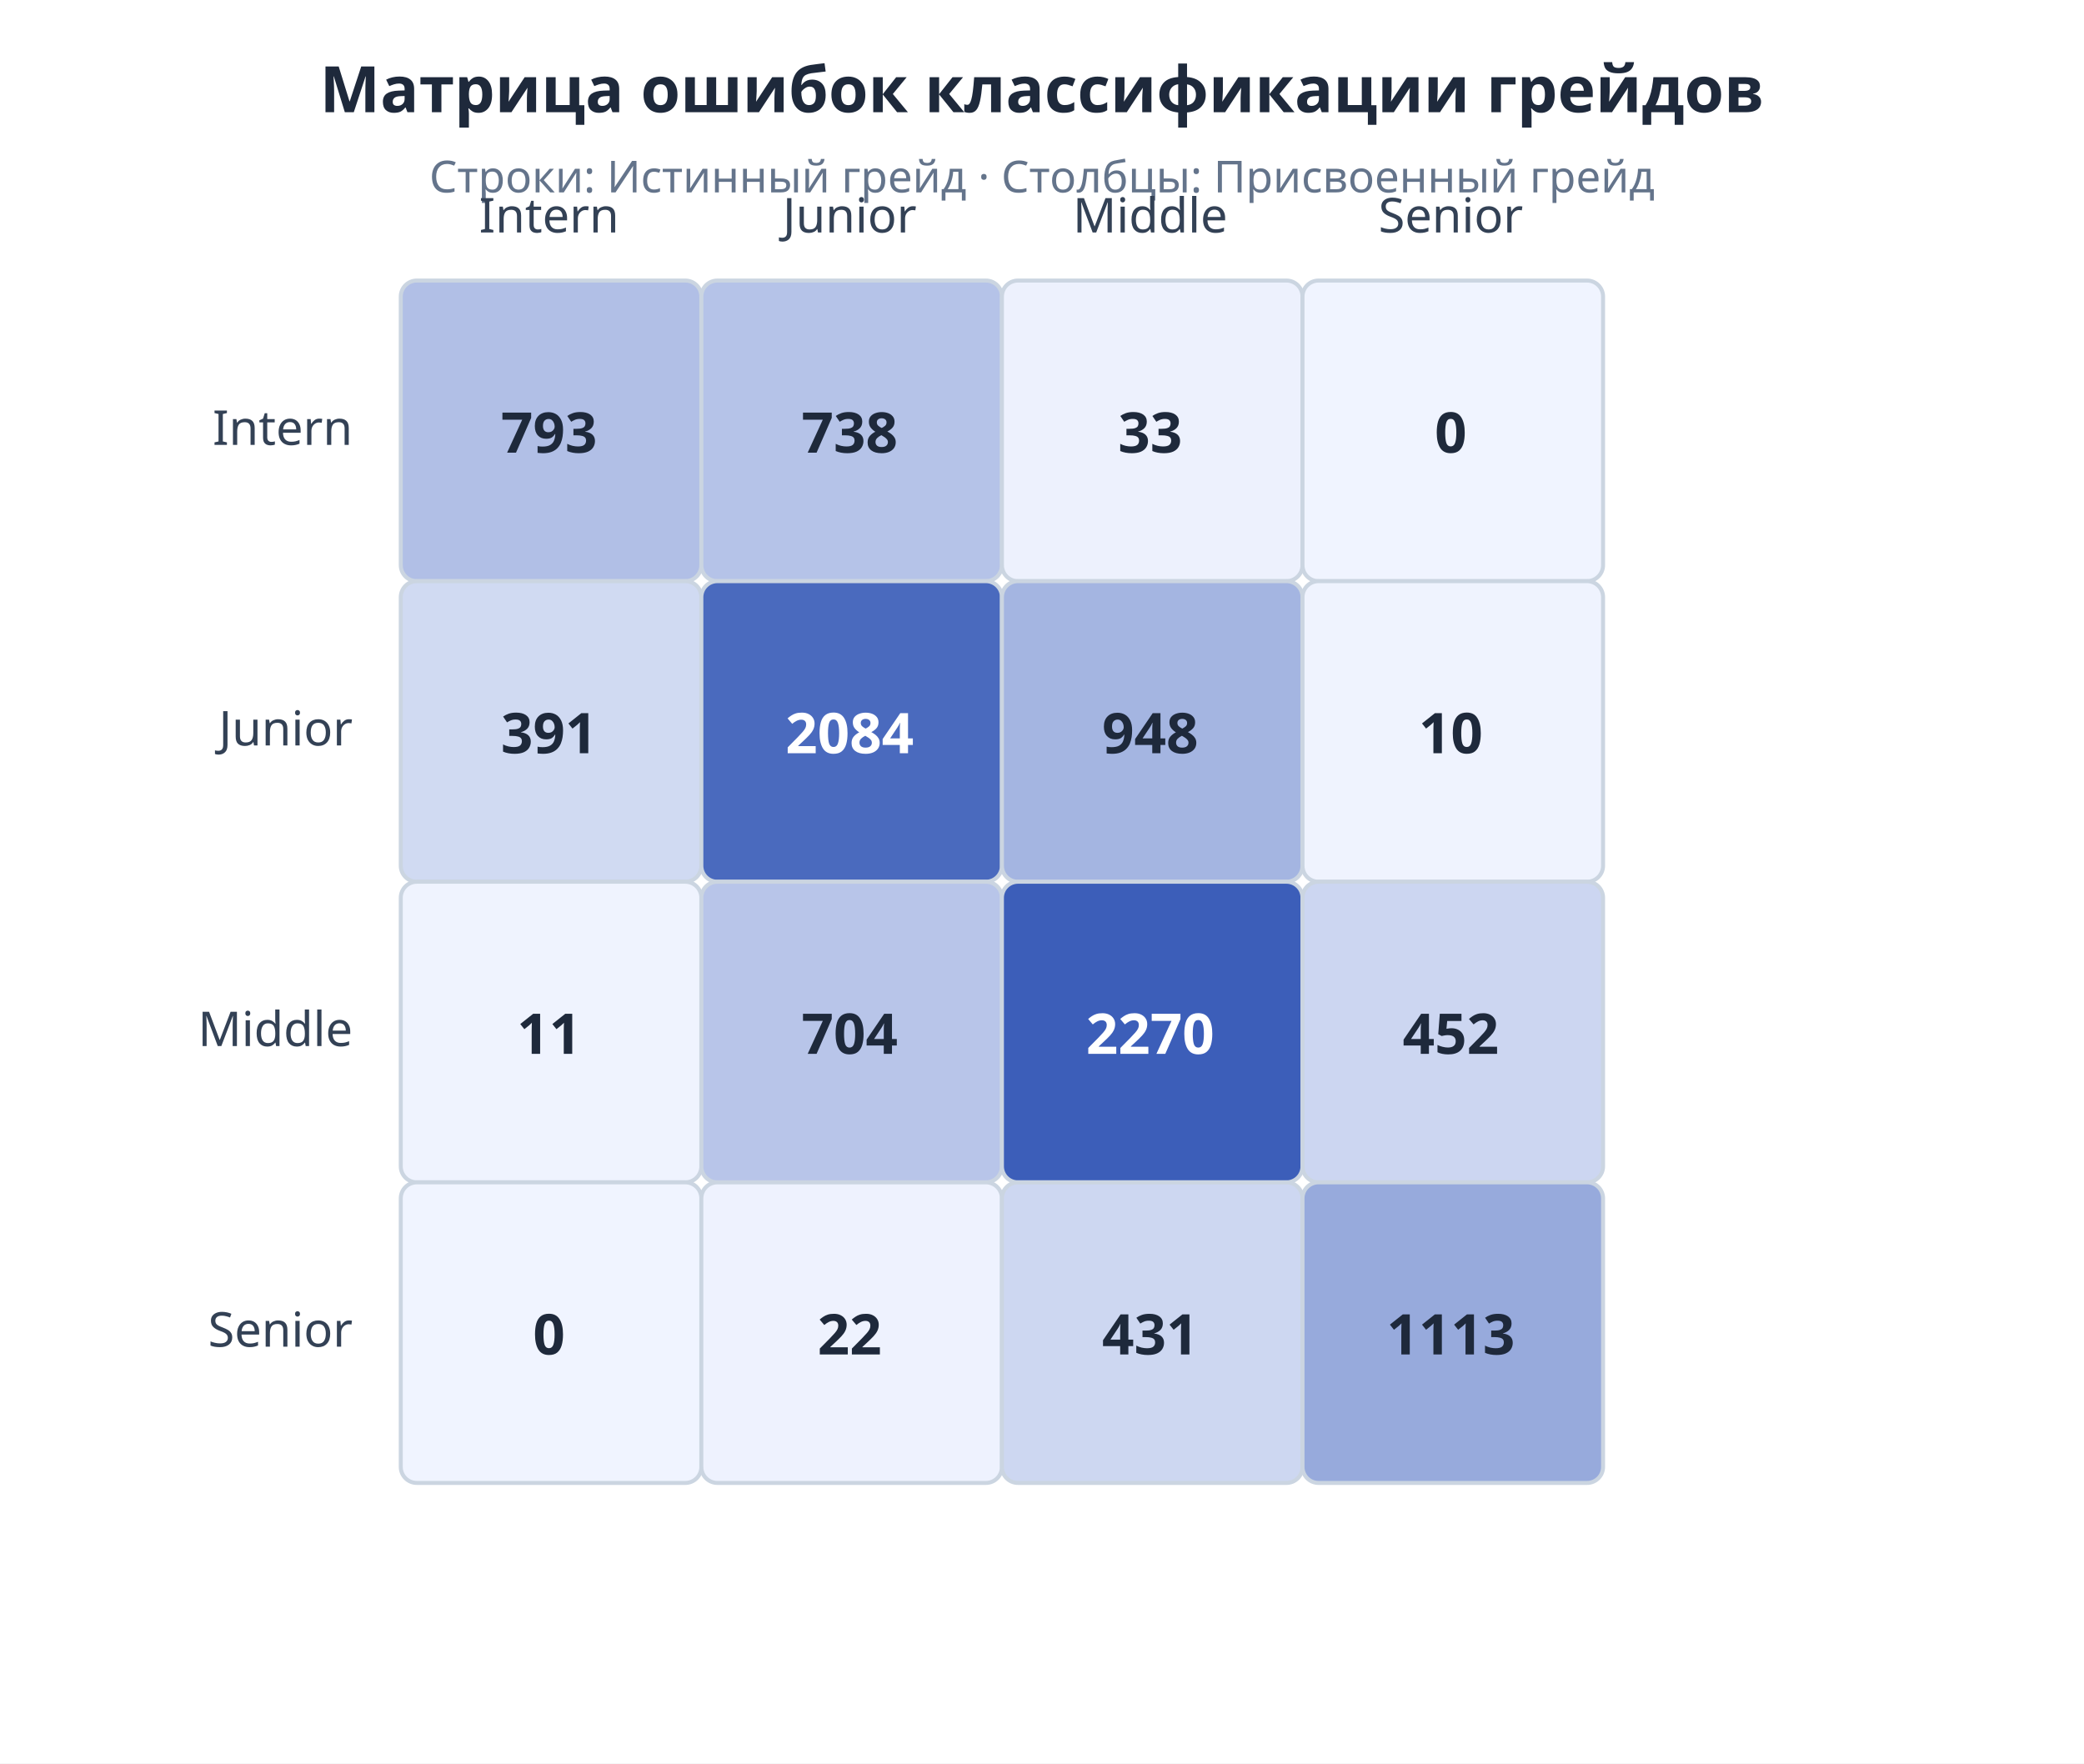
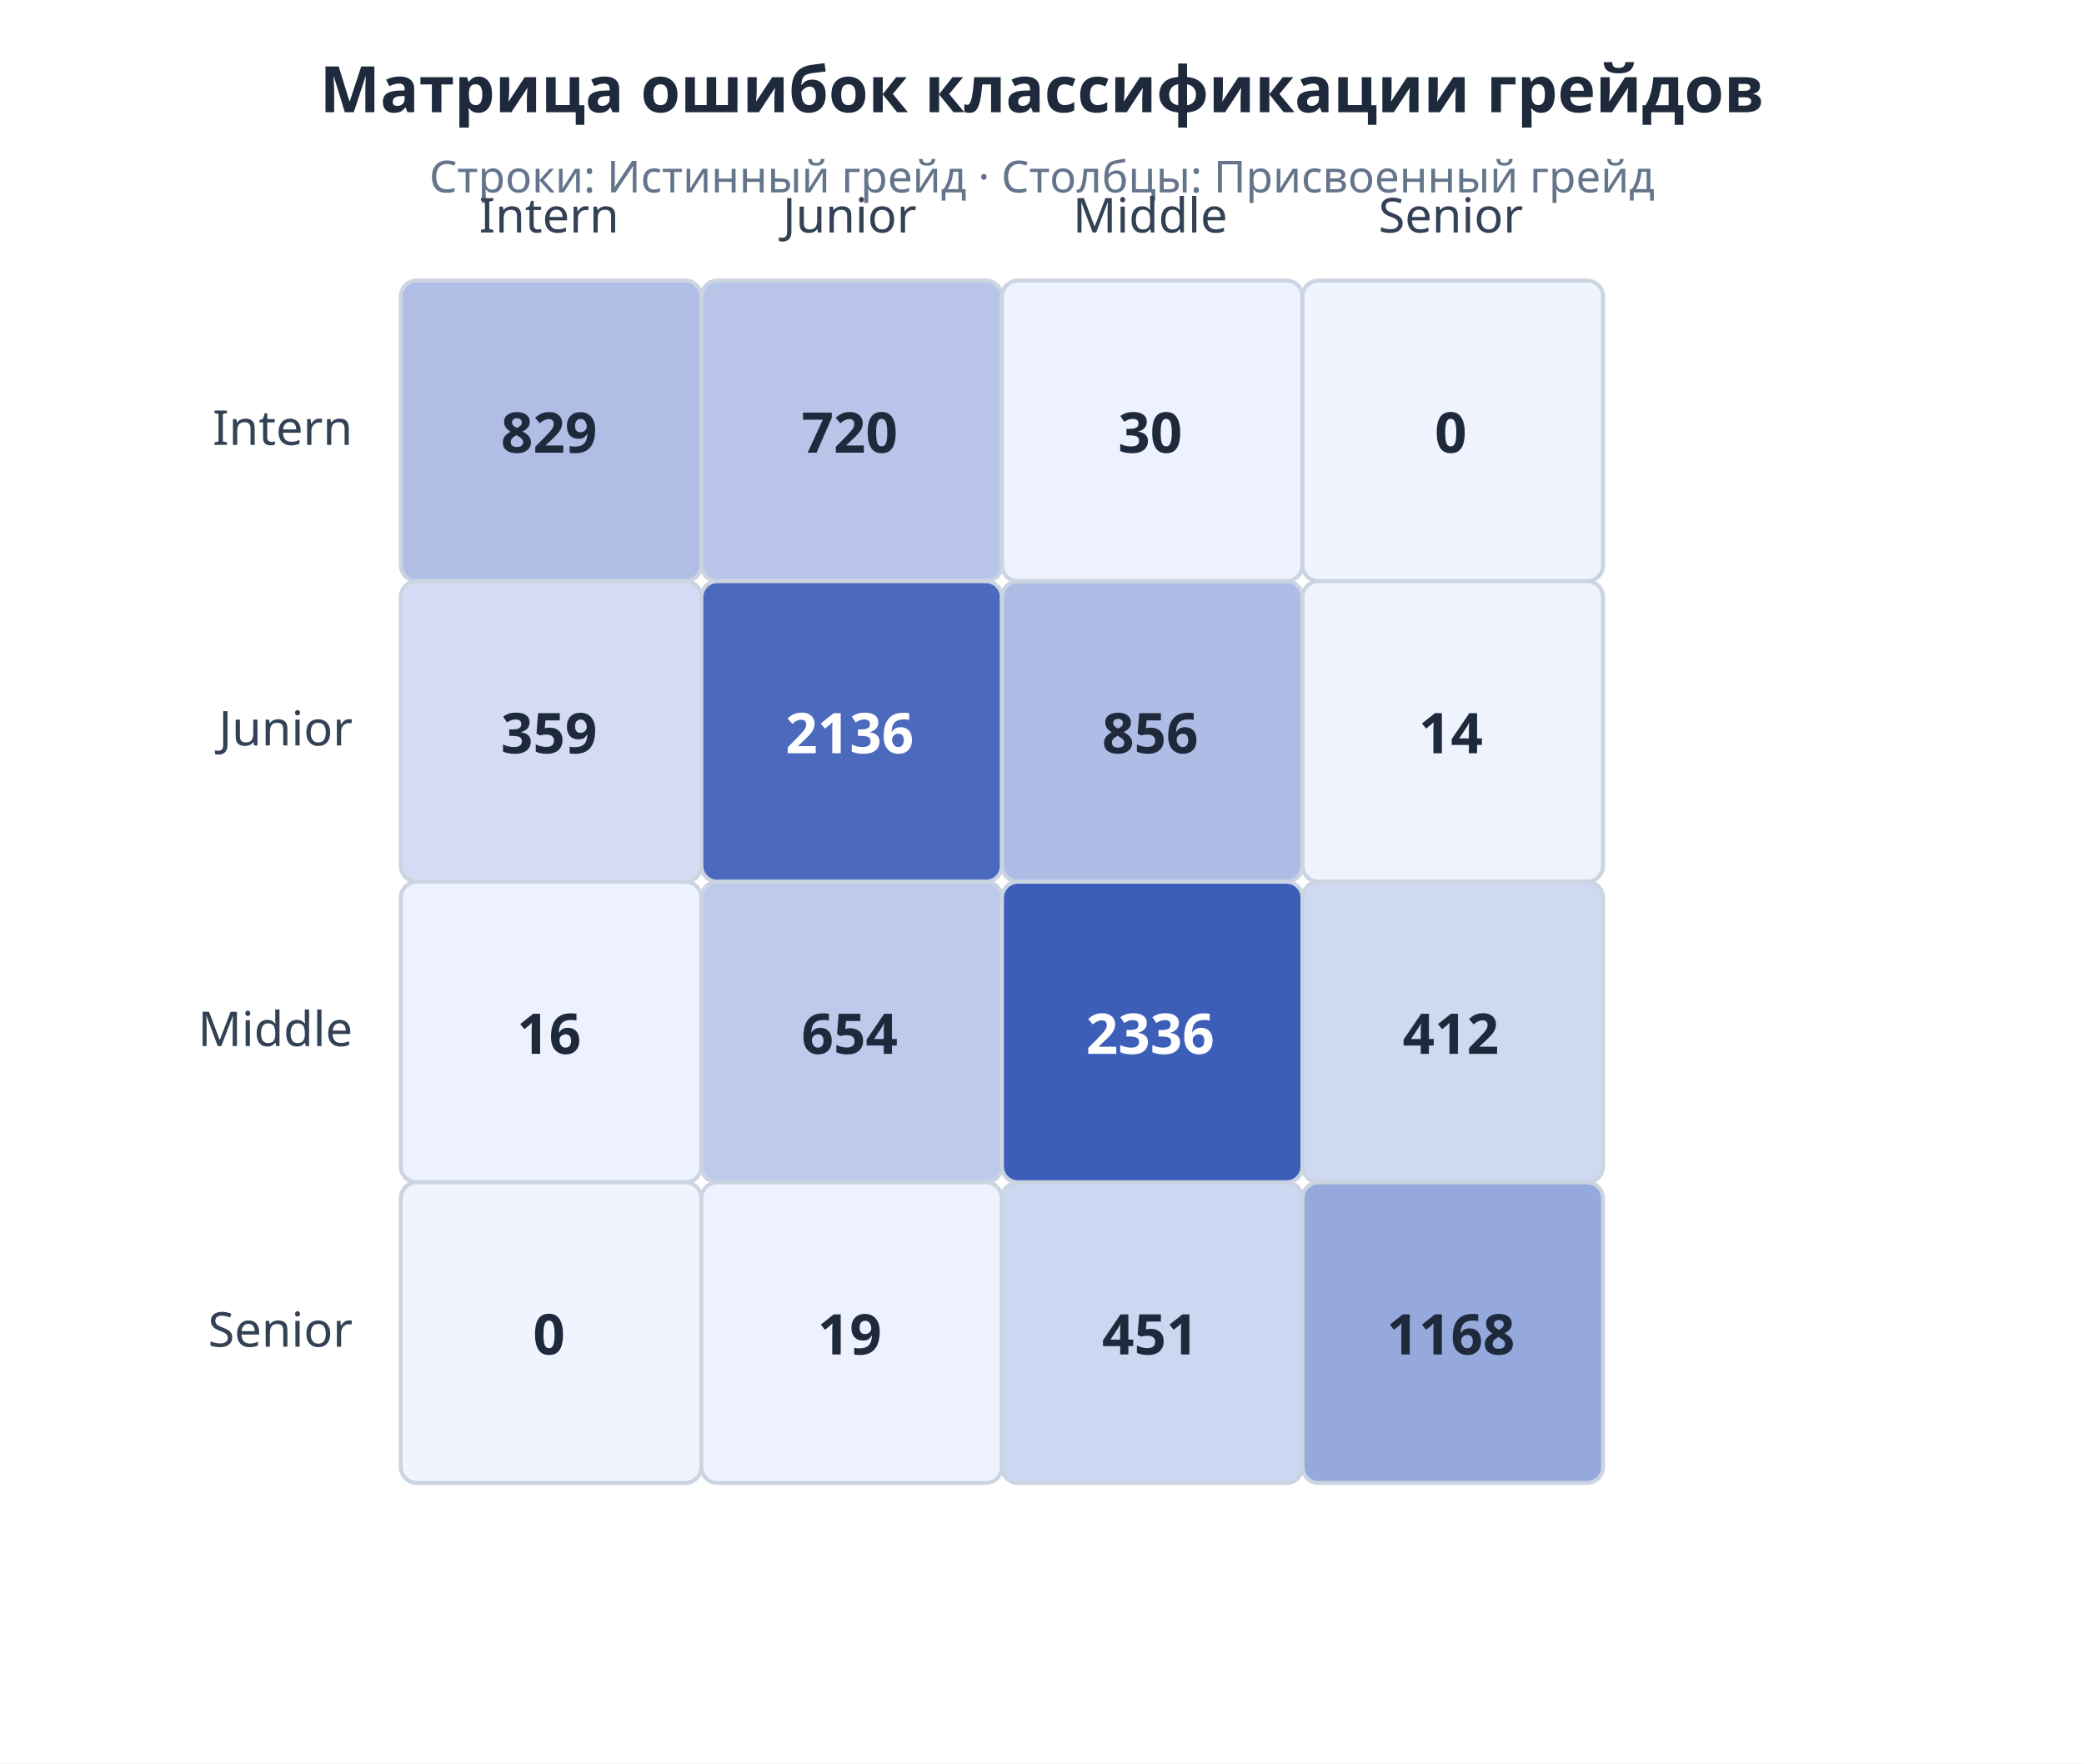
<svg xmlns="http://www.w3.org/2000/svg" viewBox="0 0 520 440" width="520" height="440">
  <rect width="100%" height="100%" fill="#ffffff" />
  <style>
    .title { font-family: system-ui, sans-serif; font-size: 16px; font-weight: bold; fill: #1e293b; }
    .subtitle { font-family: system-ui, sans-serif; font-size: 11px; fill: #64748b; }
    .label { font-family: system-ui, sans-serif; font-size: 12px; fill: #334155; }
    .cell-text { font-family: system-ui, sans-serif; font-size: 14px; font-weight: bold; text-anchor: middle; dominant-baseline: middle; }
  </style>
  <text x="260" y="28" text-anchor="middle" class="title">Матрица ошибок классификации грейдов</text>
  <text x="260" y="48" text-anchor="middle" class="subtitle">Строки: Истинный грейд · Столбцы: Присвоенный грейд</text>
  <text x="137" y="58" text-anchor="middle" class="label">Intern</text>
  <text x="212" y="58" text-anchor="middle" class="label">Junior</text>
  <text x="287" y="58" text-anchor="middle" class="label">Middle</text>
  <text x="362" y="58" text-anchor="middle" class="label">Senior</text>
  <text x="88" y="111" text-anchor="end" class="label">Intern</text>
-   <rect x="100" y="70" width="75" height="75" rx="4" fill="rgb(177,191,230)" stroke="#cbd5e1" stroke-width="1" />
-   <text x="137" y="108" fill="#1e293b" class="cell-text">793</text>
-   <rect x="175" y="70" width="75" height="75" rx="4" fill="rgb(181,195,232)" stroke="#cbd5e1" stroke-width="1" />
-   <text x="212" y="108" fill="#1e293b" class="cell-text">738</text>
-   <rect x="250" y="70" width="75" height="75" rx="4" fill="rgb(237,241,253)" stroke="#cbd5e1" stroke-width="1" />
-   <text x="287" y="108" fill="#1e293b" class="cell-text">33</text>
+   <rect x="100" y="70" width="75" height="75" rx="4" fill="rgb(176,190,230)" stroke="#cbd5e1" stroke-width="1" />
+   <text x="137" y="108" fill="#1e293b" class="cell-text">829</text>
+   <rect x="175" y="70" width="75" height="75" rx="4" fill="rgb(184,197,233)" stroke="#cbd5e1" stroke-width="1" />
+   <text x="212" y="108" fill="#1e293b" class="cell-text">720</text>
+   <rect x="250" y="70" width="75" height="75" rx="4" fill="rgb(237,242,254)" stroke="#cbd5e1" stroke-width="1" />
+   <text x="287" y="108" fill="#1e293b" class="cell-text">30</text>
  <rect x="325" y="70" width="75" height="75" rx="4" fill="rgb(240,244,255)" stroke="#cbd5e1" stroke-width="1" />
  <text x="362" y="108" fill="#1e293b" class="cell-text">0</text>
  <text x="88" y="186" text-anchor="end" class="label">Junior</text>
-   <rect x="100" y="145" width="75" height="75" rx="4" fill="rgb(208,218,242)" stroke="#cbd5e1" stroke-width="1" />
-   <text x="137" y="183" fill="#1e293b" class="cell-text">391</text>
-   <rect x="175" y="145" width="75" height="75" rx="4" fill="rgb(74,106,190)" stroke="#cbd5e1" stroke-width="1" />
-   <text x="212" y="183" fill="#ffffff" class="cell-text">2084</text>
-   <rect x="250" y="145" width="75" height="75" rx="4" fill="rgb(164,181,225)" stroke="#cbd5e1" stroke-width="1" />
-   <text x="287" y="183" fill="#1e293b" class="cell-text">948</text>
-   <rect x="325" y="145" width="75" height="75" rx="4" fill="rgb(239,243,254)" stroke="#cbd5e1" stroke-width="1" />
-   <text x="362" y="183" fill="#1e293b" class="cell-text">10</text>
+   <rect x="100" y="145" width="75" height="75" rx="4" fill="rgb(212,220,244)" stroke="#cbd5e1" stroke-width="1" />
+   <text x="137" y="183" fill="#1e293b" class="cell-text">359</text>
+   <rect x="175" y="145" width="75" height="75" rx="4" fill="rgb(75,106,190)" stroke="#cbd5e1" stroke-width="1" />
+   <text x="212" y="183" fill="#ffffff" class="cell-text">2136</text>
+   <rect x="250" y="145" width="75" height="75" rx="4" fill="rgb(174,189,229)" stroke="#cbd5e1" stroke-width="1" />
+   <text x="287" y="183" fill="#1e293b" class="cell-text">856</text>
+   <rect x="325" y="145" width="75" height="75" rx="4" fill="rgb(238,243,254)" stroke="#cbd5e1" stroke-width="1" />
+   <text x="362" y="183" fill="#1e293b" class="cell-text">14</text>
  <text x="88" y="261" text-anchor="end" class="label">Middle</text>
-   <rect x="100" y="220" width="75" height="75" rx="4" fill="rgb(239,243,254)" stroke="#cbd5e1" stroke-width="1" />
-   <text x="137" y="258" fill="#1e293b" class="cell-text">11</text>
-   <rect x="175" y="220" width="75" height="75" rx="4" fill="rgb(184,197,233)" stroke="#cbd5e1" stroke-width="1" />
-   <text x="212" y="258" fill="#1e293b" class="cell-text">704</text>
+   <rect x="100" y="220" width="75" height="75" rx="4" fill="rgb(238,242,254)" stroke="#cbd5e1" stroke-width="1" />
+   <text x="137" y="258" fill="#1e293b" class="cell-text">16</text>
+   <rect x="175" y="220" width="75" height="75" rx="4" fill="rgb(189,202,235)" stroke="#cbd5e1" stroke-width="1" />
+   <text x="212" y="258" fill="#1e293b" class="cell-text">654</text>
  <rect x="250" y="220" width="75" height="75" rx="4" fill="rgb(60,94,185)" stroke="#cbd5e1" stroke-width="1" />
-   <text x="287" y="258" fill="#ffffff" class="cell-text">2270</text>
-   <rect x="325" y="220" width="75" height="75" rx="4" fill="rgb(204,214,241)" stroke="#cbd5e1" stroke-width="1" />
-   <text x="362" y="258" fill="#1e293b" class="cell-text">452</text>
+   <text x="287" y="258" fill="#ffffff" class="cell-text">2336</text>
+   <rect x="325" y="220" width="75" height="75" rx="4" fill="rgb(208,217,242)" stroke="#cbd5e1" stroke-width="1" />
+   <text x="362" y="258" fill="#1e293b" class="cell-text">412</text>
  <text x="88" y="336" text-anchor="end" class="label">Senior</text>
  <rect x="100" y="295" width="75" height="75" rx="4" fill="rgb(240,244,255)" stroke="#cbd5e1" stroke-width="1" />
  <text x="137" y="333" fill="#1e293b" class="cell-text">0</text>
  <rect x="175" y="295" width="75" height="75" rx="4" fill="rgb(238,242,254)" stroke="#cbd5e1" stroke-width="1" />
-   <text x="212" y="333" fill="#1e293b" class="cell-text">22</text>
+   <text x="212" y="333" fill="#1e293b" class="cell-text">19</text>
  <rect x="250" y="295" width="75" height="75" rx="4" fill="rgb(205,215,241)" stroke="#cbd5e1" stroke-width="1" />
-   <text x="287" y="333" fill="#1e293b" class="cell-text">431</text>
-   <rect x="325" y="295" width="75" height="75" rx="4" fill="rgb(151,170,220)" stroke="#cbd5e1" stroke-width="1" />
-   <text x="362" y="333" fill="#1e293b" class="cell-text">1113</text>
+   <text x="287" y="333" fill="#1e293b" class="cell-text">451</text>
+   <rect x="325" y="295" width="75" height="75" rx="4" fill="rgb(150,169,220)" stroke="#cbd5e1" stroke-width="1" />
+   <text x="362" y="333" fill="#1e293b" class="cell-text">1168</text>
</svg>
